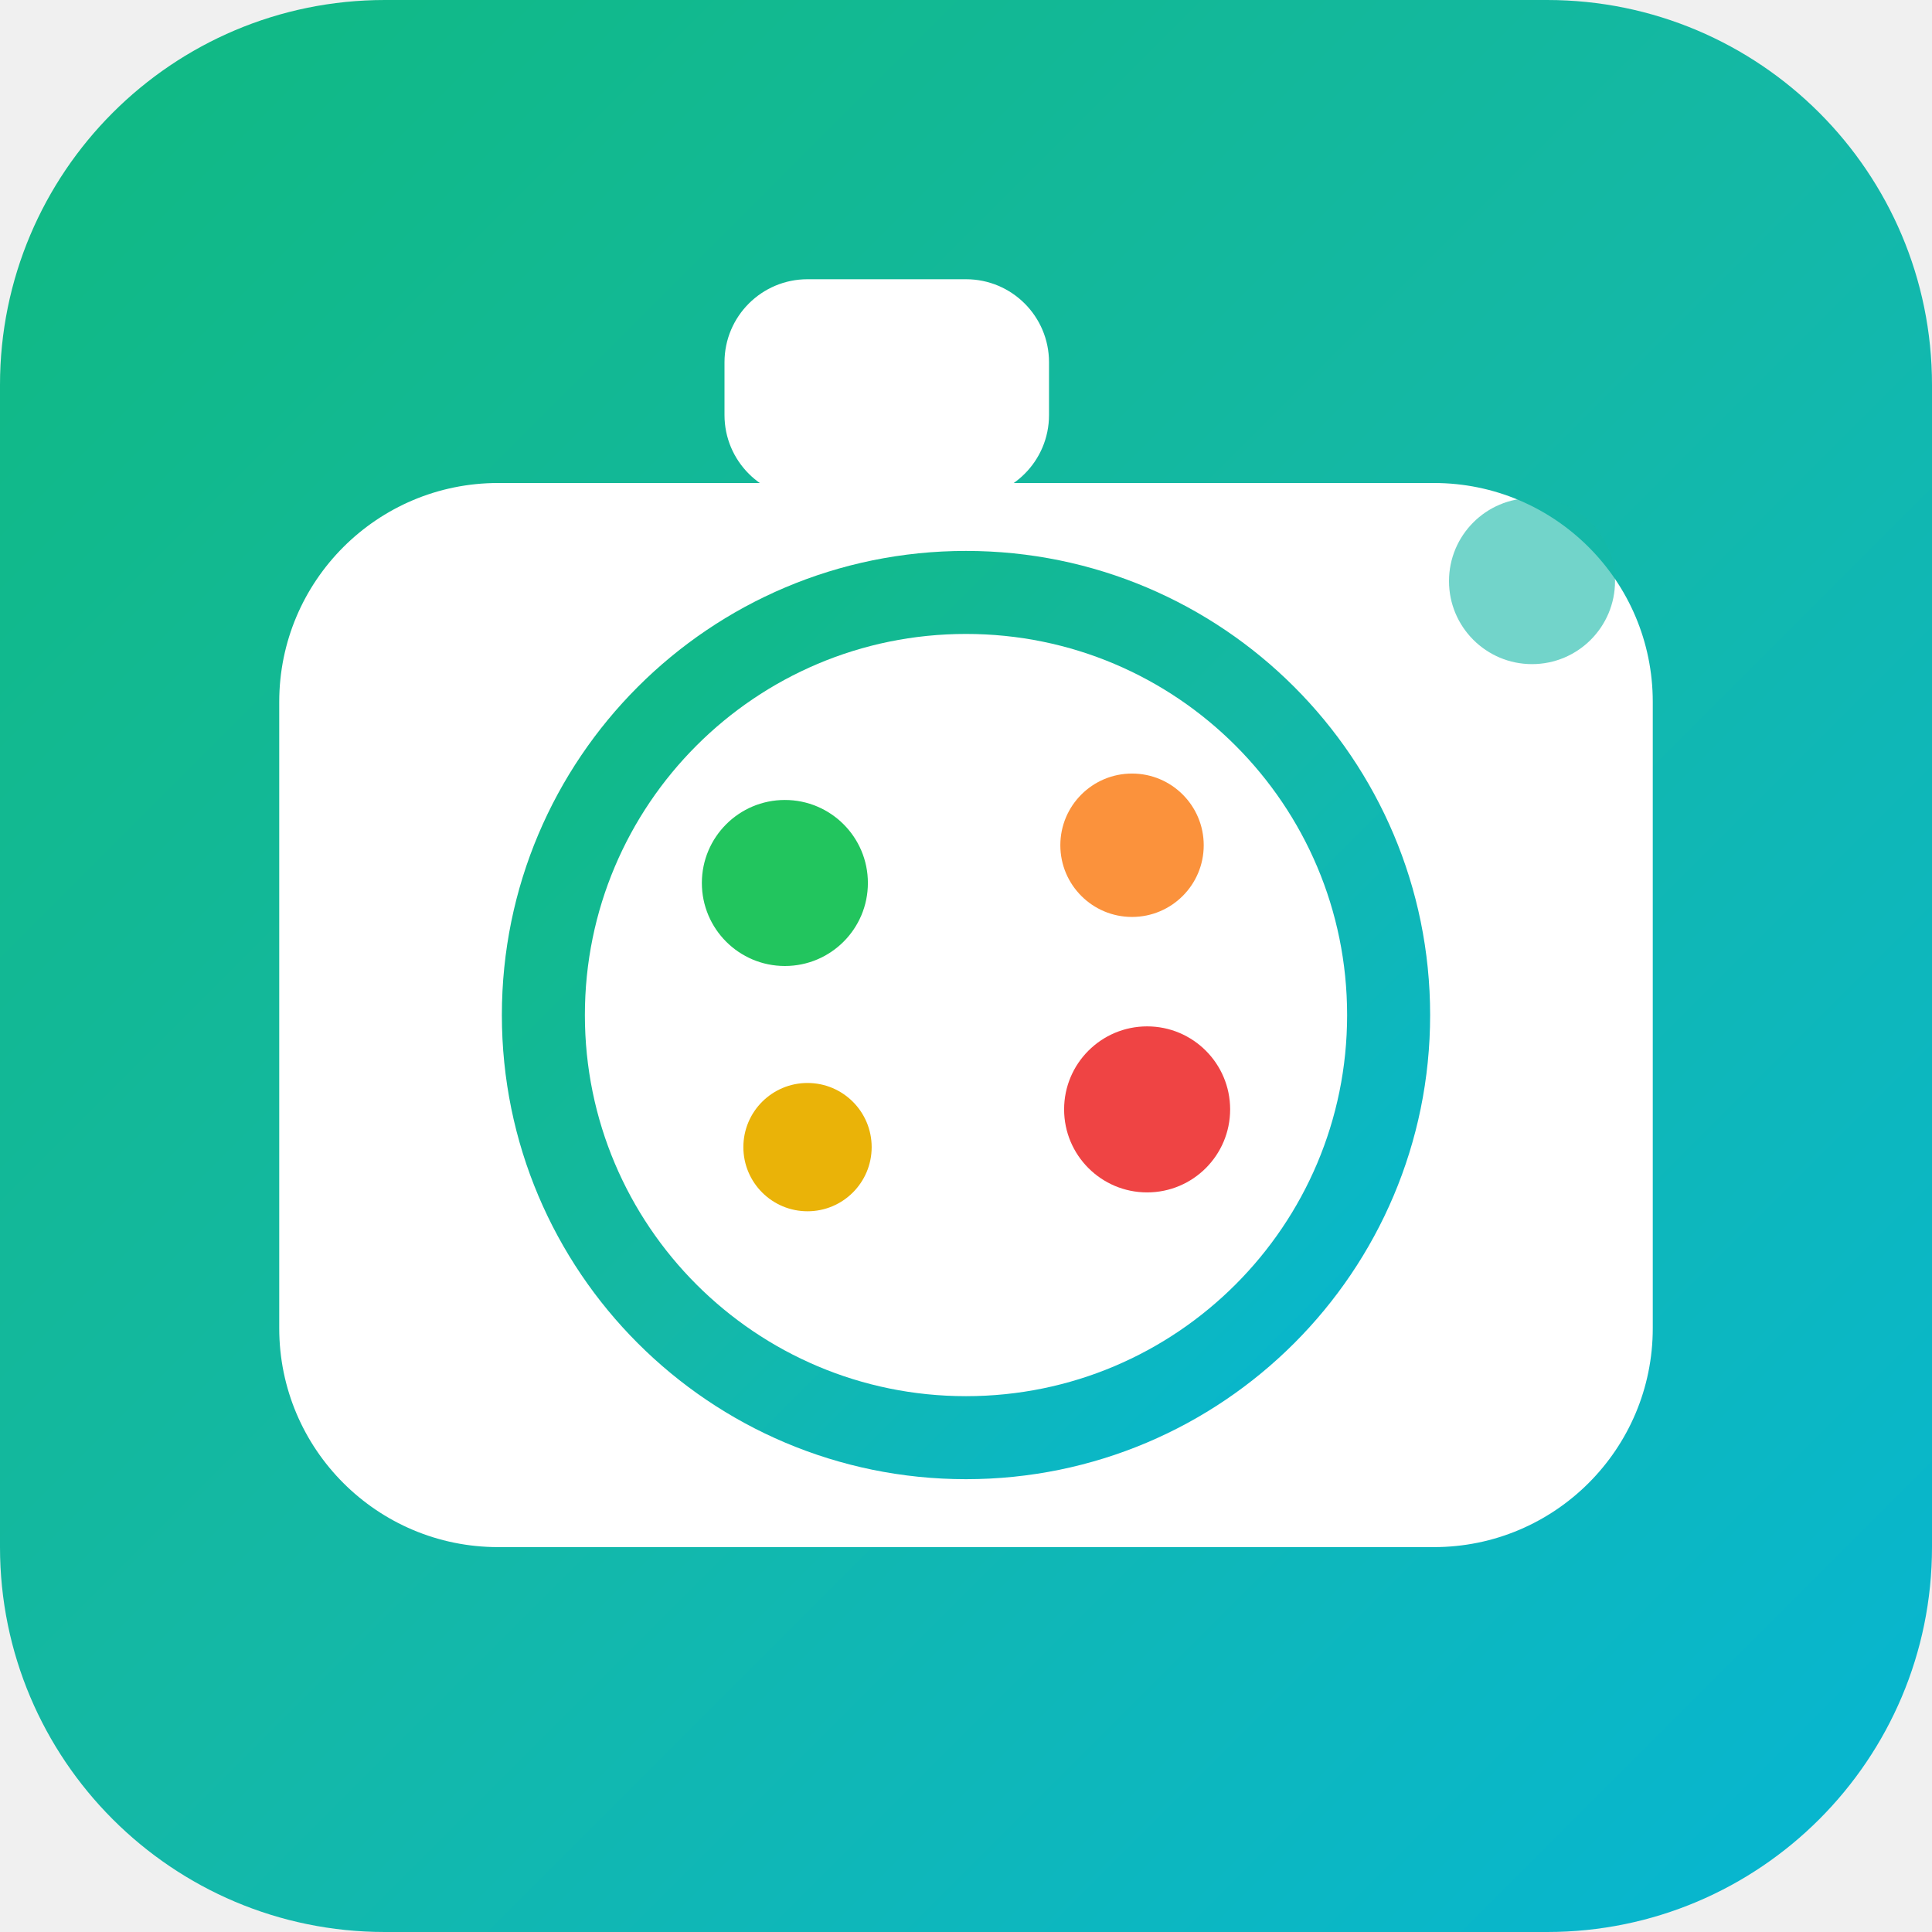
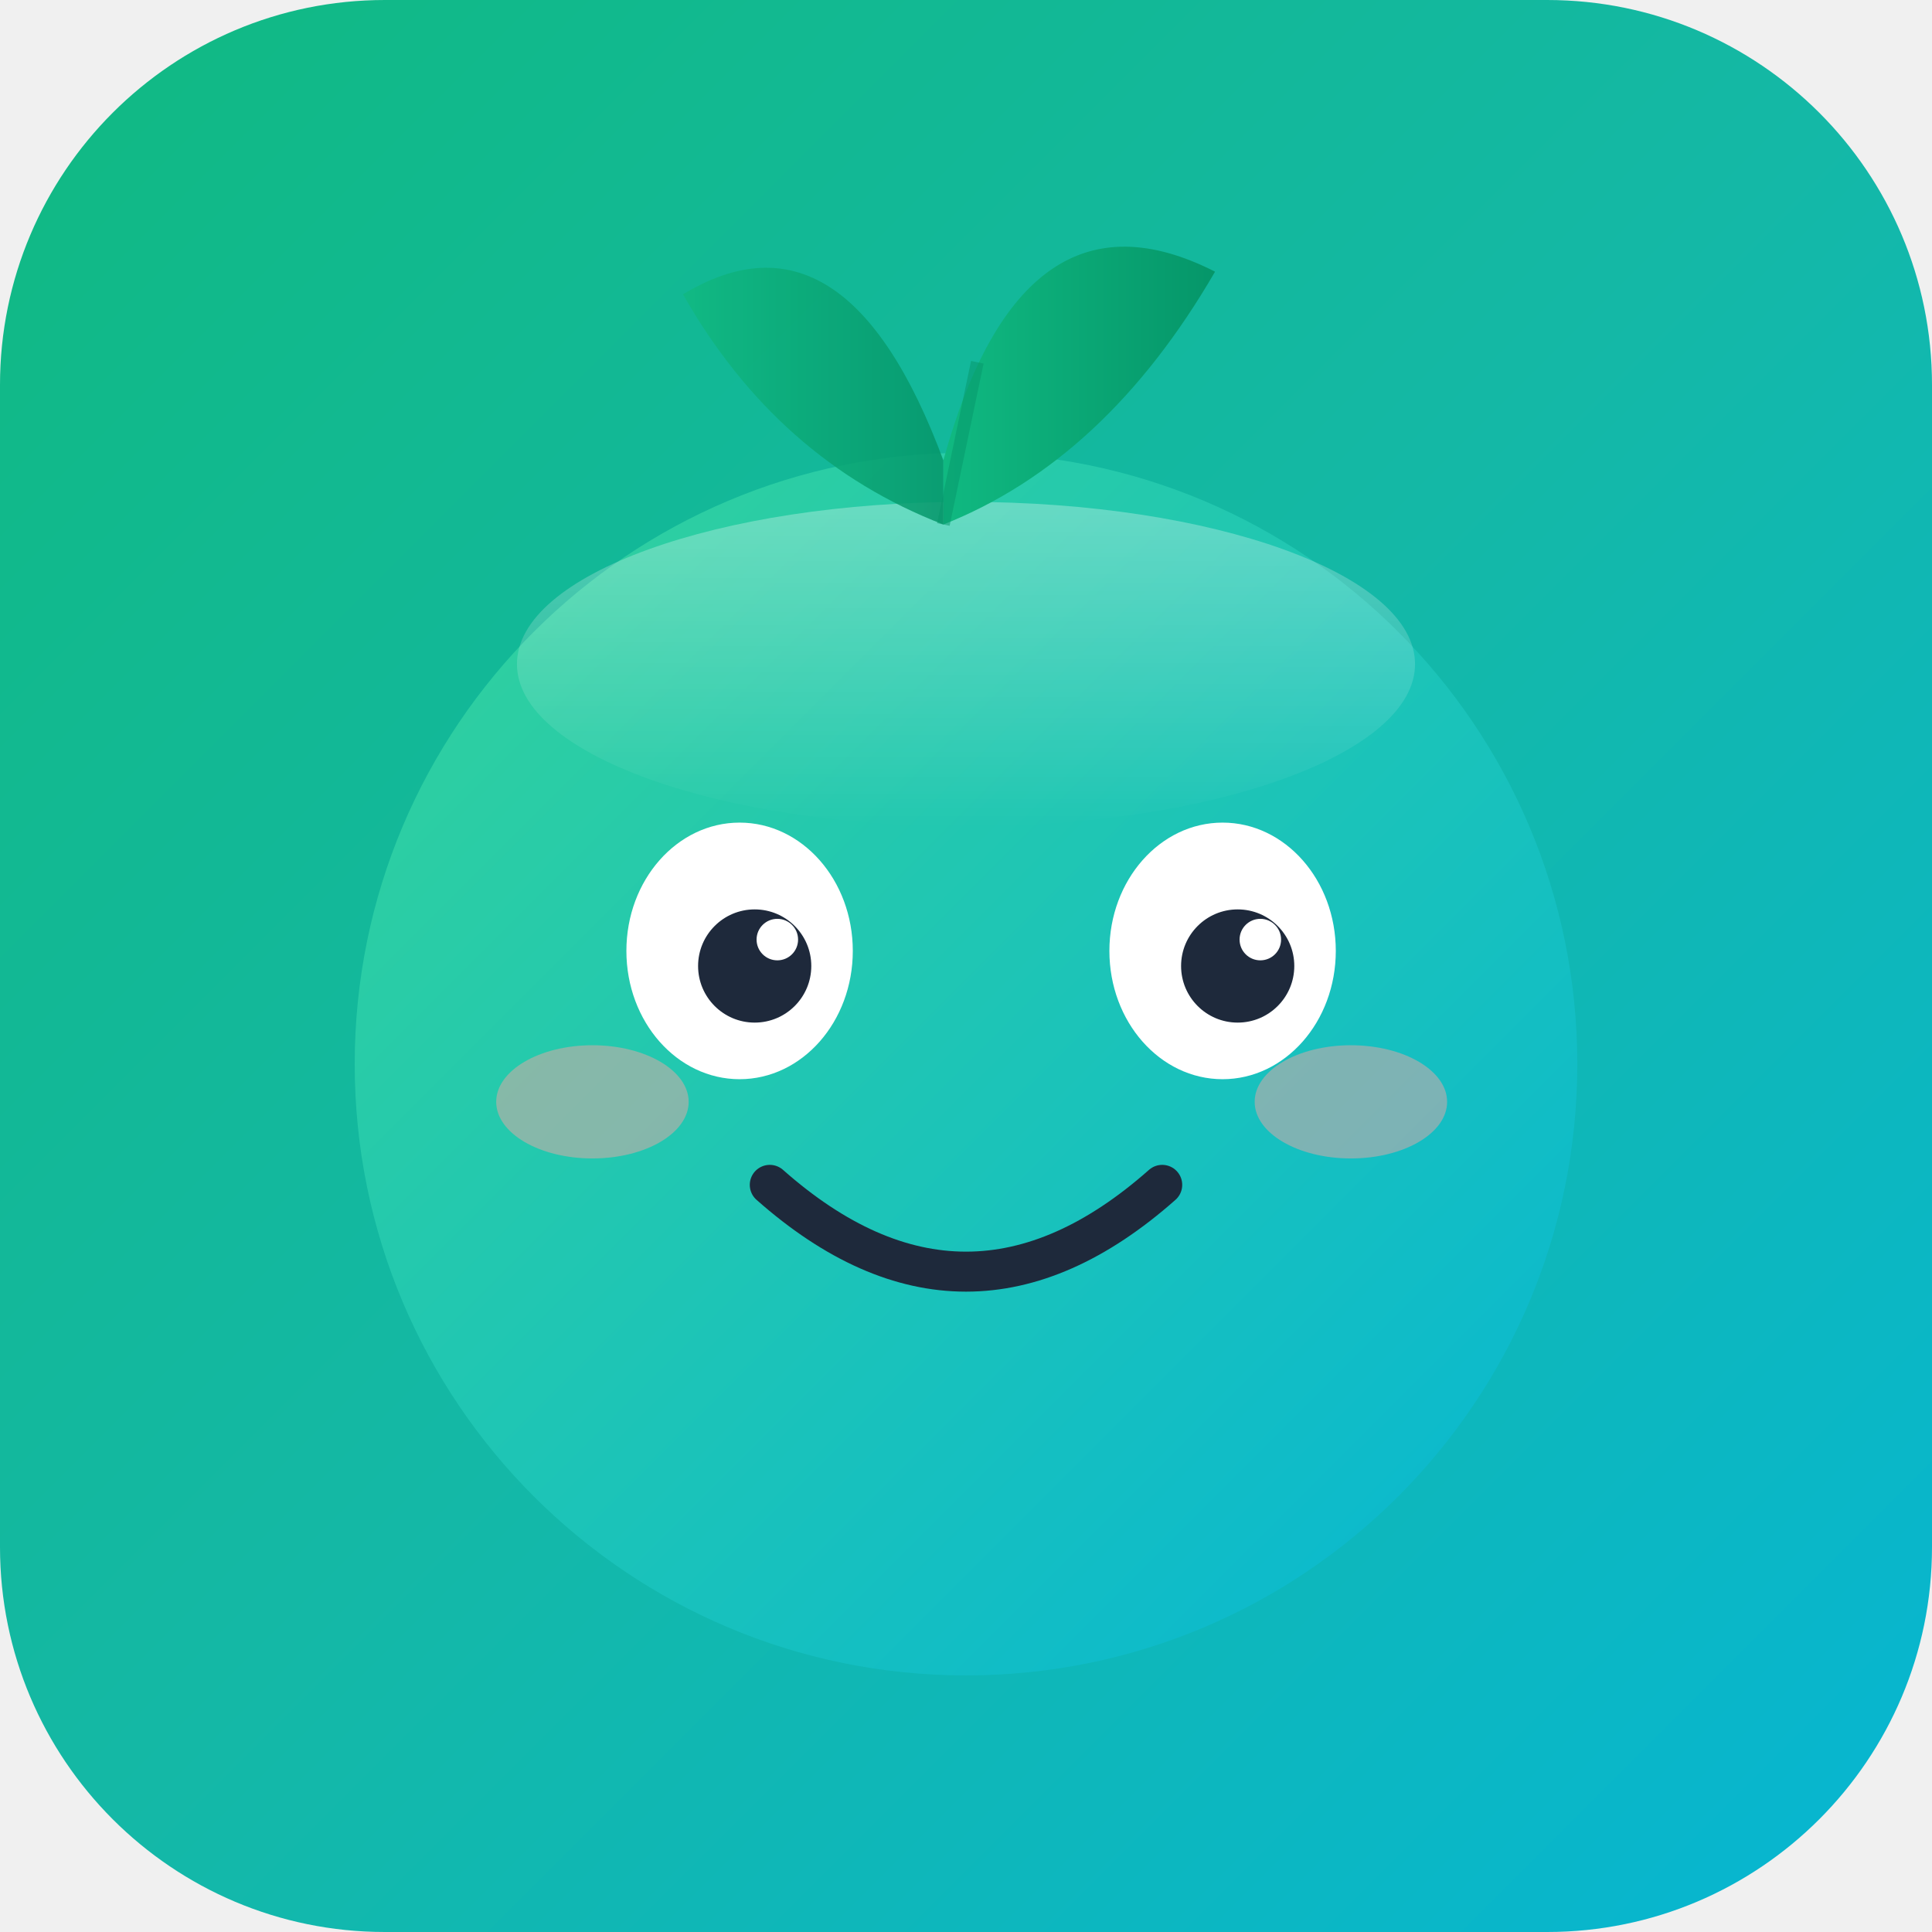
<svg xmlns="http://www.w3.org/2000/svg" viewBox="0 0 512 512" width="512" height="512">
  <defs>
    <linearGradient id="bg" x1="0%" y1="0%" x2="100%" y2="100%">
      <stop offset="0%" style="stop-color:#10b981" />
      <stop offset="50%" style="stop-color:#14b8a6" />
      <stop offset="100%" style="stop-color:#06b6d4" />
    </linearGradient>
+     <linearGradient id="body" x1="0%" y1="0%" x2="100%" y2="100%">
+       <stop offset="0%" style="stop-color:#34d399" />
+       <stop offset="100%" style="stop-color:#06b6d4" />
+     </linearGradient>
+     <linearGradient id="leaf" x1="0%" y1="0%" x2="100%" y2="0%">
+       <stop offset="0%" style="stop-color:#10b981" />
+       <stop offset="100%" style="stop-color:#059669" />
+     </linearGradient>
+     <linearGradient id="shine" x1="0%" y1="0%" x2="0%" y2="100%">
+       <stop offset="0%" style="stop-color:white;stop-opacity:0.3" />
+       <stop offset="100%" style="stop-color:white;stop-opacity:0" />
+     </linearGradient>
  </defs>
  <rect width="512" height="512" rx="102" fill="url(#bg)" />
-   <rect x="74" y="128" width="364" height="282" rx="58" fill="white" />
-   <rect x="192" y="74" width="86" height="58" rx="22" fill="white" />
-   <circle cx="256" cy="269" r="112" stroke="url(#bg)" stroke-width="22" fill="none" />
-   <circle cx="256" cy="269" r="42" fill="white" />
-   <circle cx="406" cy="154" r="22" fill="#14b8a6" opacity="0.6" />
-   <circle cx="208" cy="234" r="22" fill="#22c55e" />
-   <circle cx="300" cy="224" r="19" fill="#fb923c" />
-   <circle cx="214" cy="304" r="17" fill="#eab308" />
-   <circle cx="304" cy="294" r="22" fill="#ef4444" />
+   <circle cx="256" cy="282" r="162" fill="url(#body)" />
+   <ellipse cx="256" cy="176" rx="119" ry="43" fill="url(#shine)" />
+   <path d="M250 122 Q271 46 322 72 Q293 122 250 139 Z" fill="url(#leaf)" />
+   <path d="M250 122 Q224 52 181 78 Q206 122 250 139 Z" fill="url(#leaf)" opacity="0.85" />
+   <line x1="250" y1="139" x2="259" y2="96" stroke="#059669" stroke-width="3.4" opacity="0.5" />
+   <ellipse cx="196" cy="252" rx="30" ry="34" fill="white" />
+   <ellipse cx="324" cy="252" rx="30" ry="34" fill="white" />
+   <circle cx="200" cy="256" r="15" fill="#1e293b" />
+   <circle cx="328" cy="256" r="15" fill="#1e293b" />
+   <circle cx="206" cy="249" r="5.5" fill="white" />
+   <circle cx="334" cy="249" r="5.5" fill="white" />
+   <path d="M204 314 Q256 360 308 314" fill="none" stroke="#1e293b" stroke-width="10.6" stroke-linecap="round" />
+   <ellipse cx="157" cy="292" rx="25.5" ry="15" fill="#fca5a5" opacity="0.45" />
+   <ellipse cx="358" cy="292" rx="25.5" ry="15" fill="#fca5a5" opacity="0.45" />
</svg>
